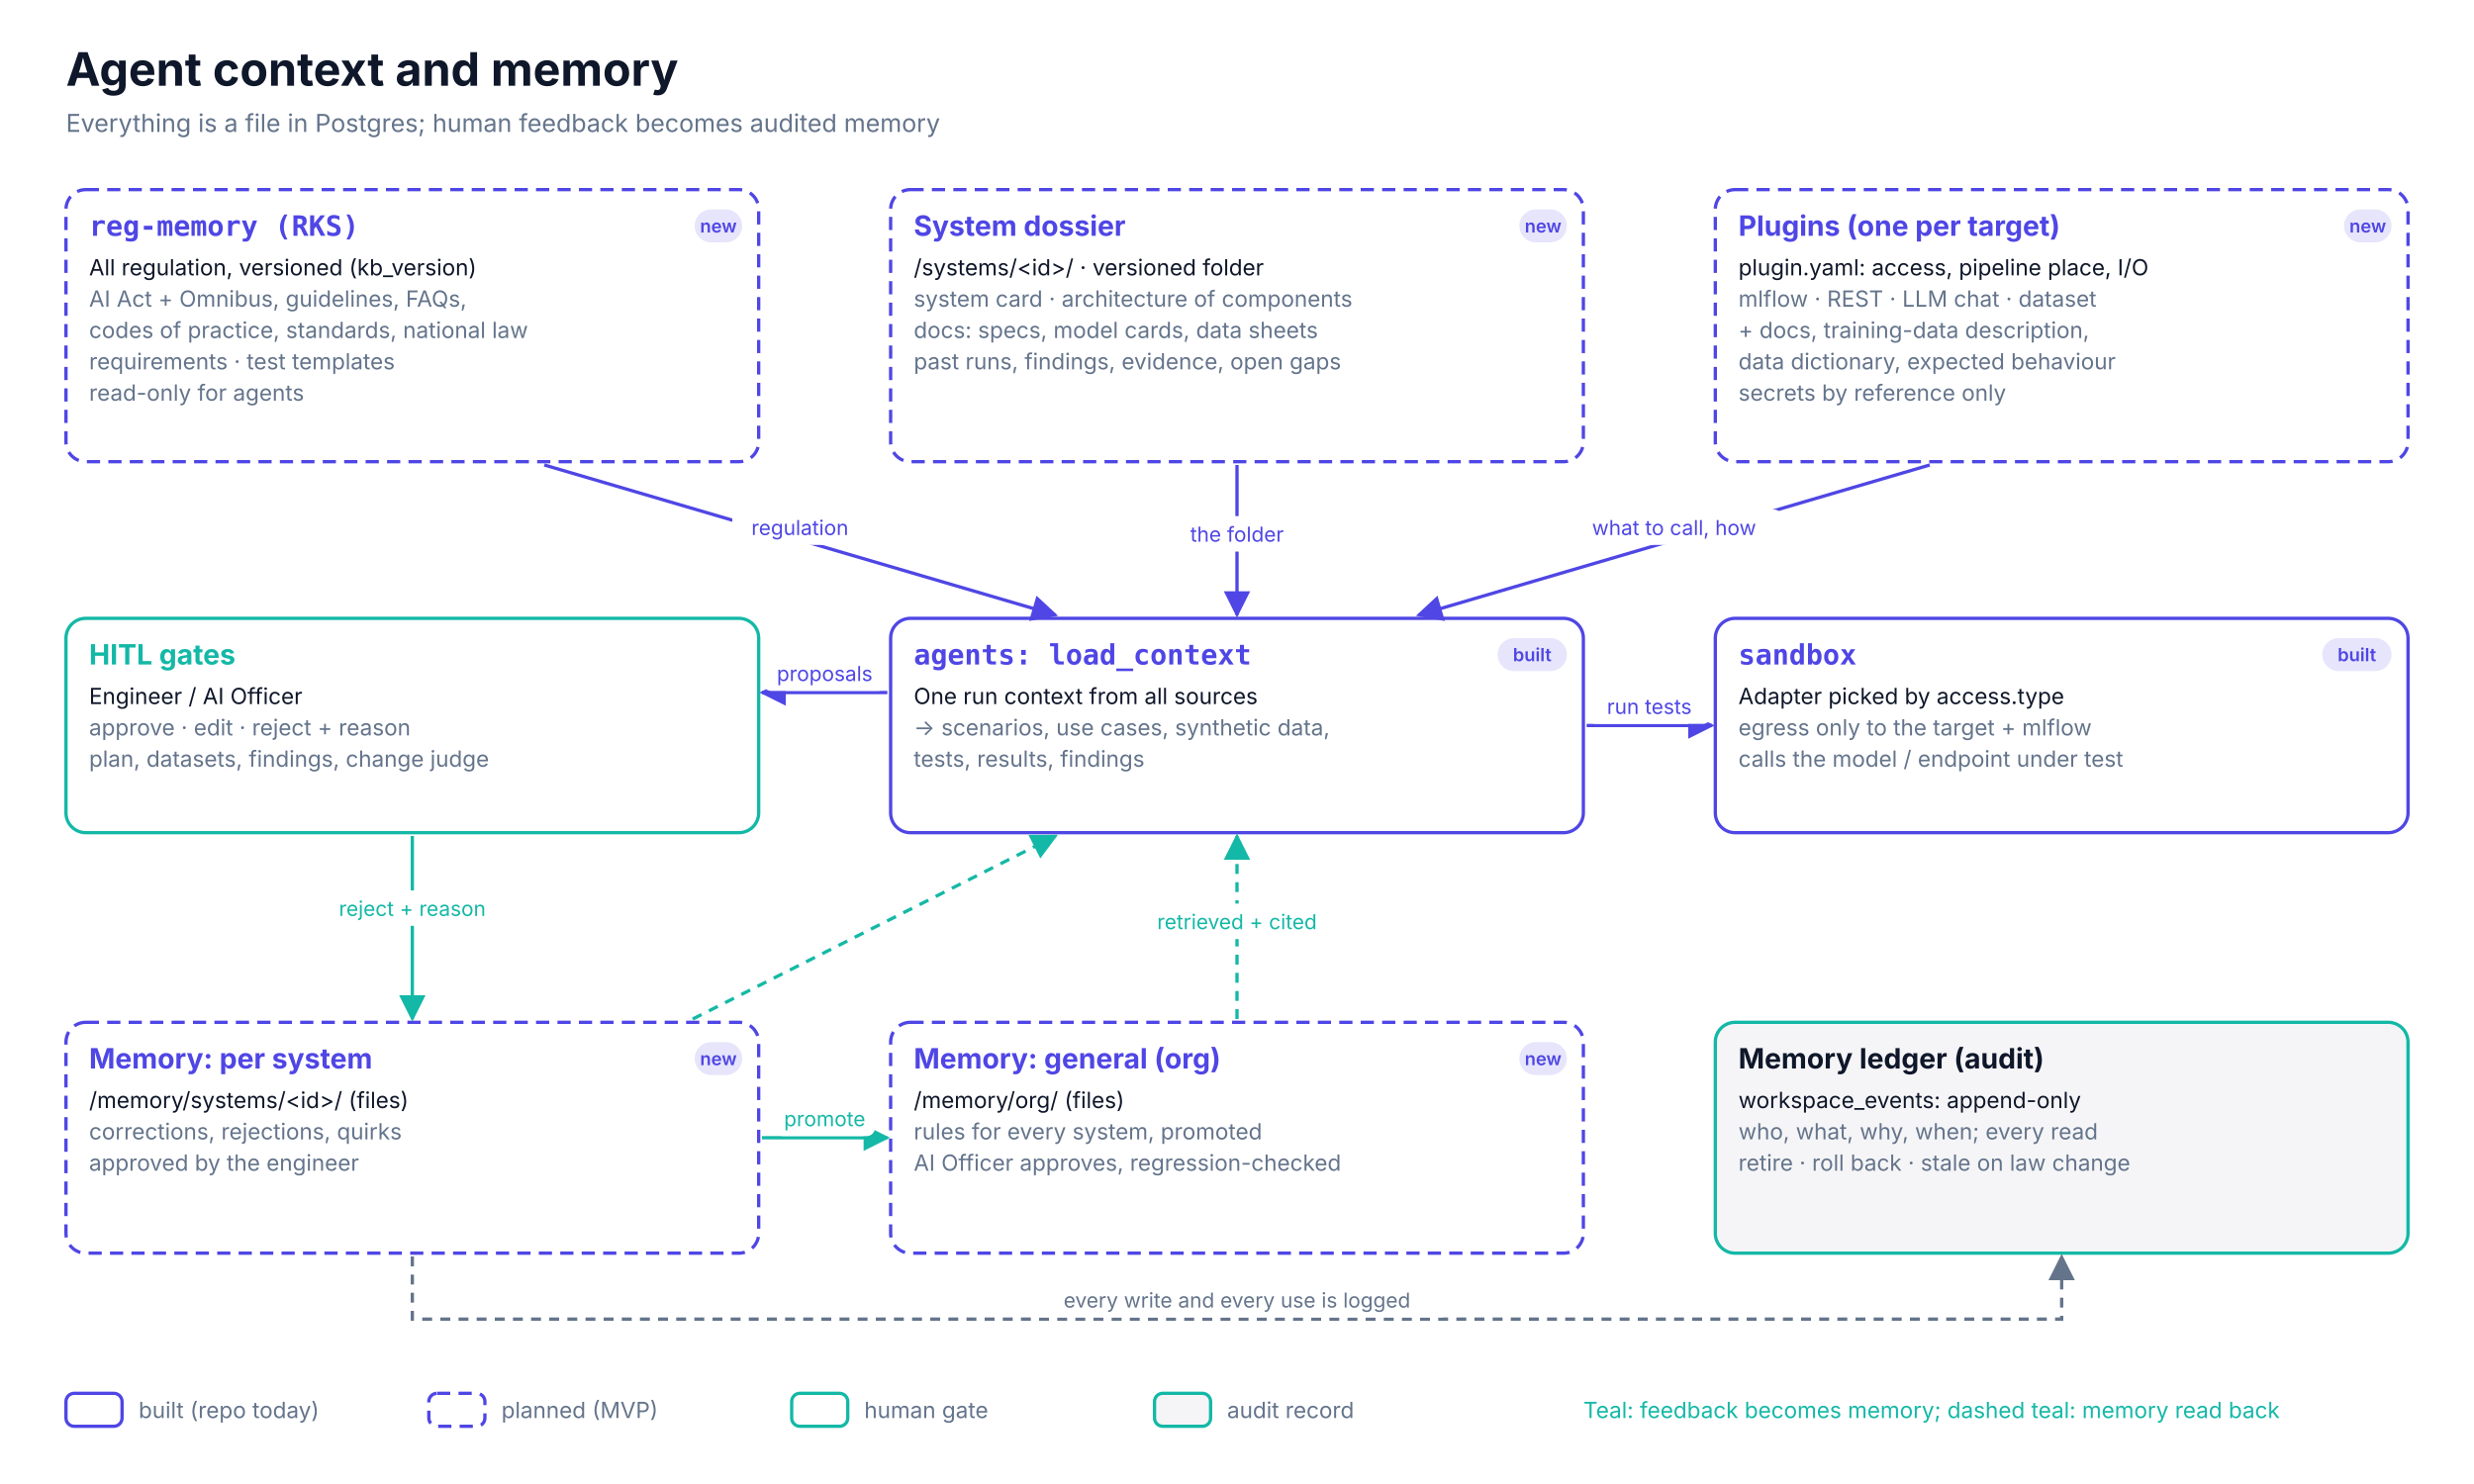
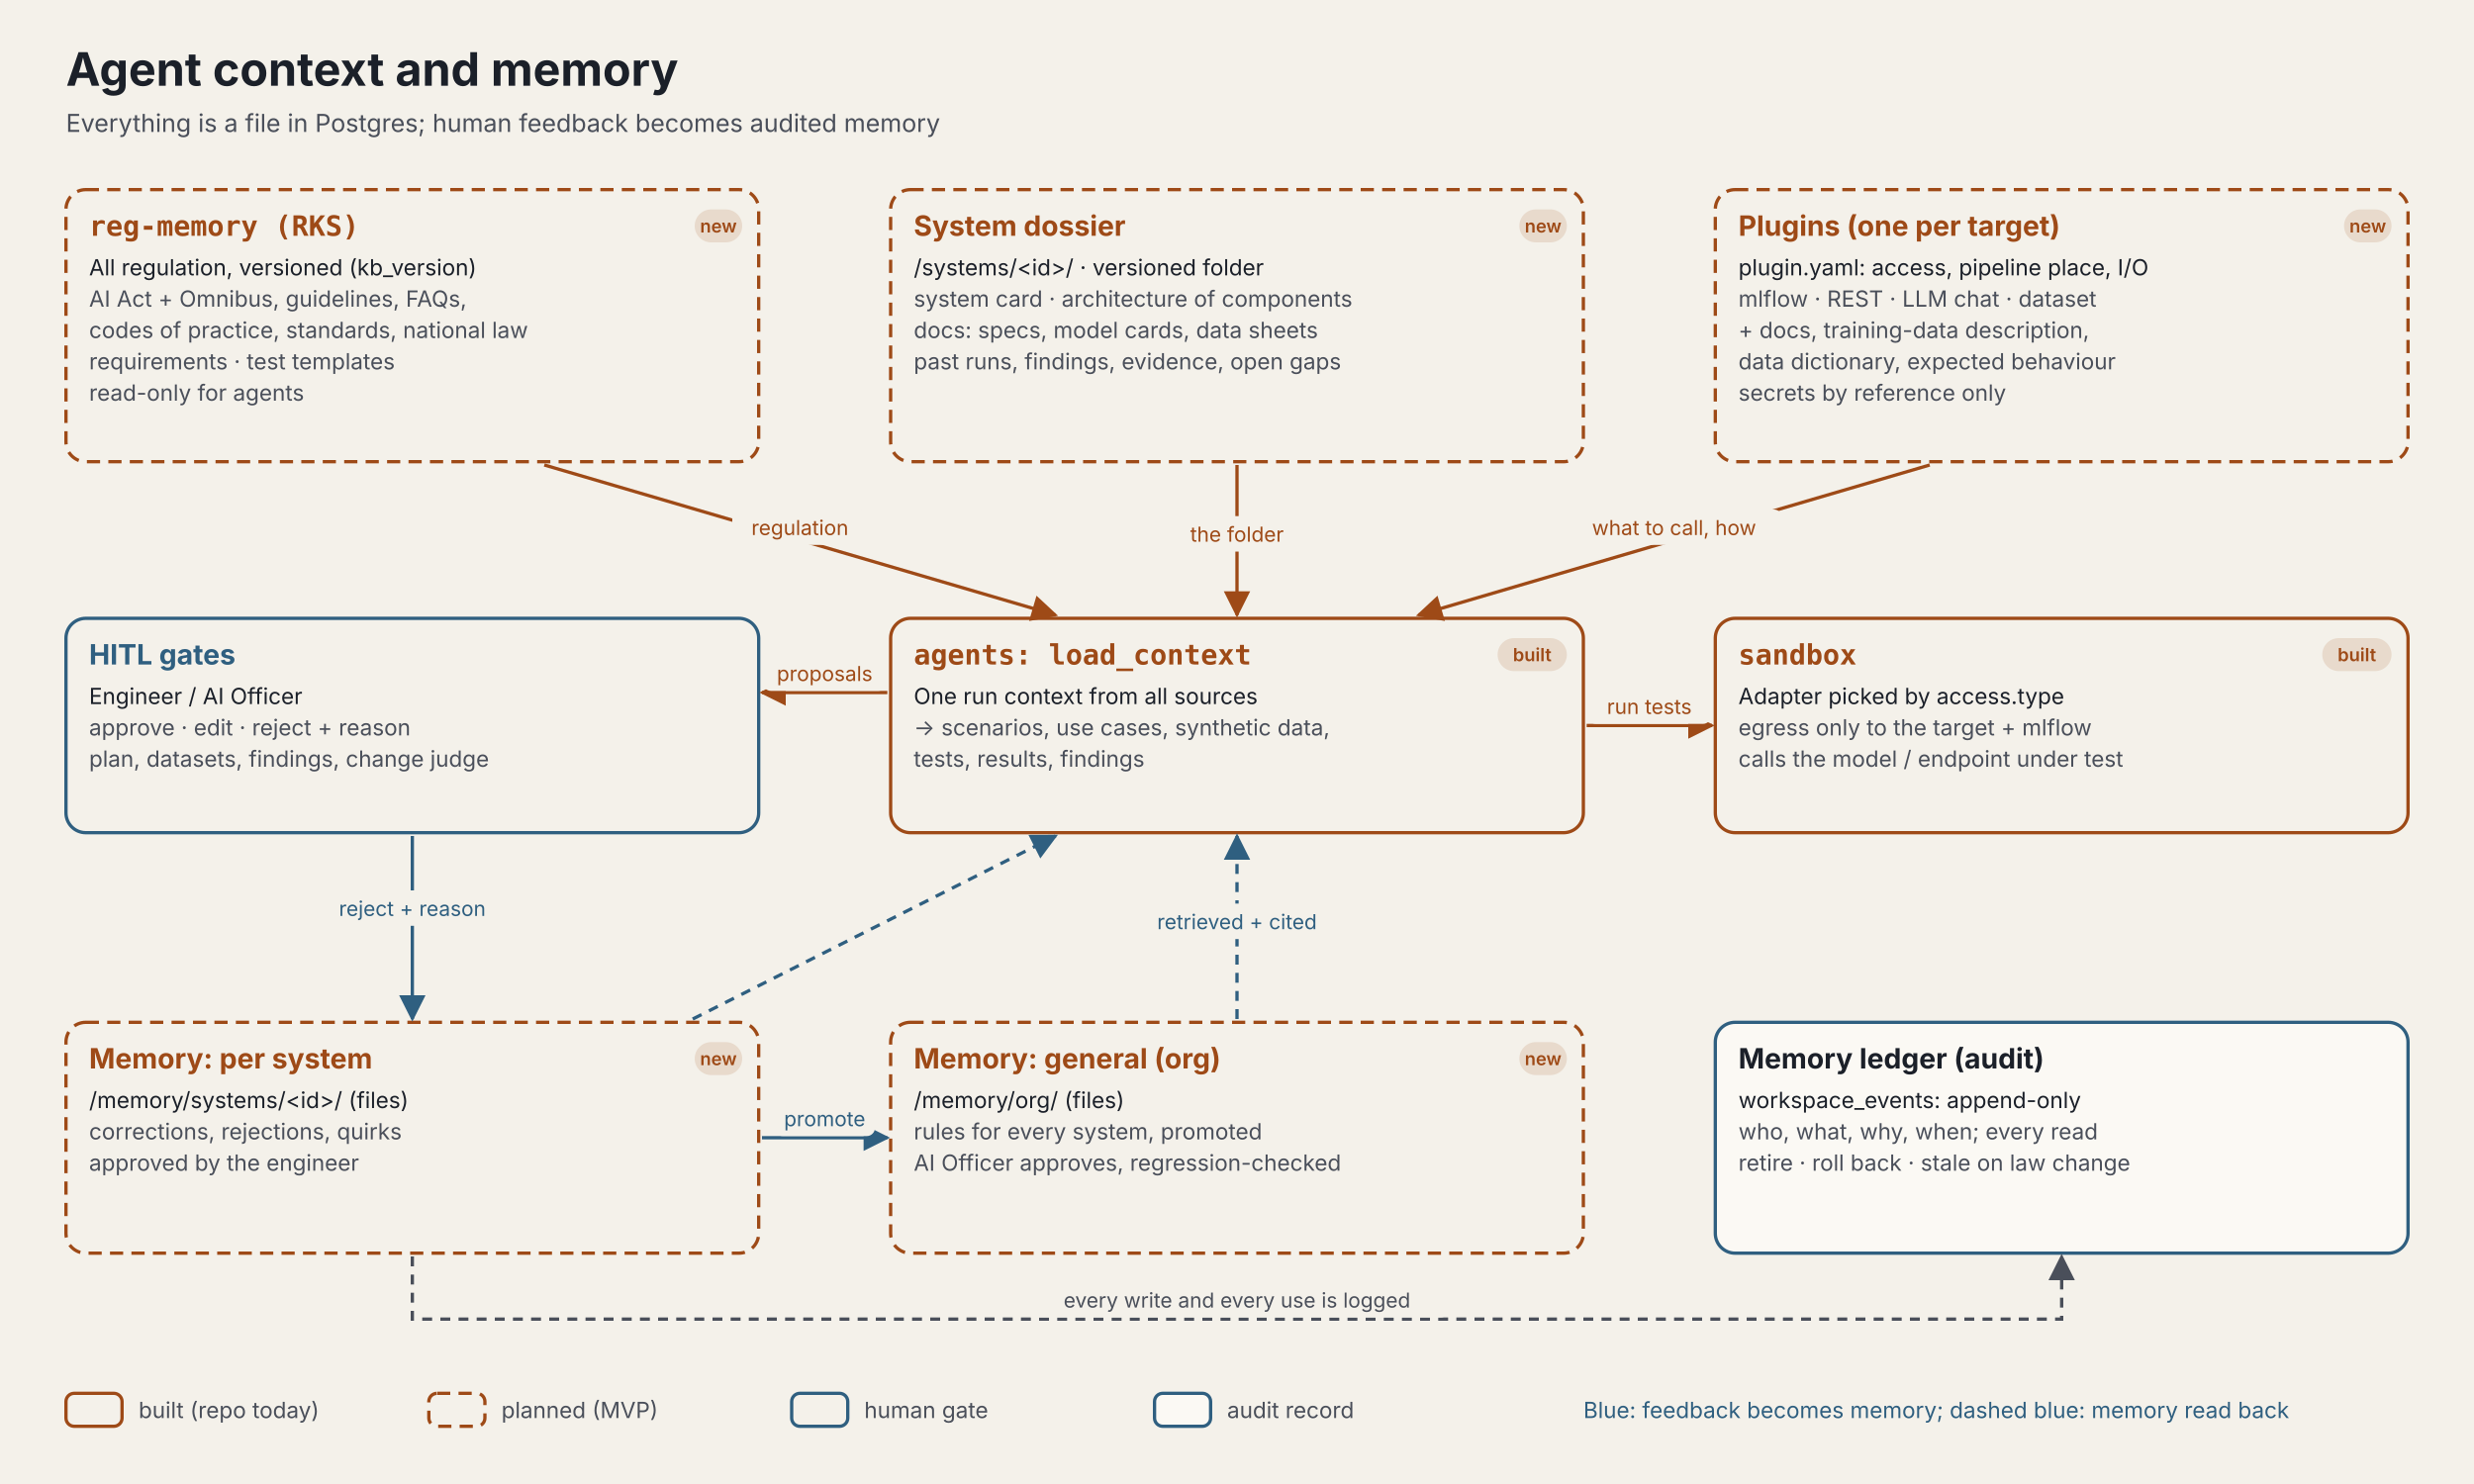
<svg xmlns="http://www.w3.org/2000/svg" width="1500" height="900" viewBox="0 0 1500 900" font-family="Inter, 'Segoe UI', Arial, sans-serif">
  <defs>
-     <marker id="m0F172A" viewBox="0 0 10 10" refX="9" refY="5" markerWidth="8" markerHeight="8" orient="auto">
-       <path d="M0,0 L10,5 L0,10 z" fill="#0F172A" />
+     <marker id="m2F5F80" viewBox="0 0 10 10" refX="9" refY="5" markerWidth="8" markerHeight="8" orient="auto">
+       <path d="M0,0 L10,5 L0,10 z" fill="#2F5F80" />
    </marker>
-     <marker id="m0F172As" viewBox="0 0 10 10" refX="1" refY="5" markerWidth="8" markerHeight="8" orient="auto">
-       <path d="M10,0 L0,5 L10,10 z" fill="#0F172A" />
+     <marker id="m2F5F80s" viewBox="0 0 10 10" refX="1" refY="5" markerWidth="8" markerHeight="8" orient="auto">
+       <path d="M10,0 L0,5 L10,10 z" fill="#2F5F80" />
    </marker>
-     <marker id="m64748B" viewBox="0 0 10 10" refX="9" refY="5" markerWidth="8" markerHeight="8" orient="auto">
-       <path d="M0,0 L10,5 L0,10 z" fill="#64748B" />
+     <marker id="m9E4A17" viewBox="0 0 10 10" refX="9" refY="5" markerWidth="8" markerHeight="8" orient="auto">
+       <path d="M0,0 L10,5 L0,10 z" fill="#9E4A17" />
    </marker>
-     <marker id="m64748Bs" viewBox="0 0 10 10" refX="1" refY="5" markerWidth="8" markerHeight="8" orient="auto">
-       <path d="M10,0 L0,5 L10,10 z" fill="#64748B" />
+     <marker id="m9E4A17s" viewBox="0 0 10 10" refX="1" refY="5" markerWidth="8" markerHeight="8" orient="auto">
+       <path d="M10,0 L0,5 L10,10 z" fill="#9E4A17" />
    </marker>
-     <marker id="m4F46E5" viewBox="0 0 10 10" refX="9" refY="5" markerWidth="8" markerHeight="8" orient="auto">
-       <path d="M0,0 L10,5 L0,10 z" fill="#4F46E5" />
+     <marker id="m1B2029" viewBox="0 0 10 10" refX="9" refY="5" markerWidth="8" markerHeight="8" orient="auto">
+       <path d="M0,0 L10,5 L0,10 z" fill="#1B2029" />
    </marker>
-     <marker id="m4F46E5s" viewBox="0 0 10 10" refX="1" refY="5" markerWidth="8" markerHeight="8" orient="auto">
-       <path d="M10,0 L0,5 L10,10 z" fill="#4F46E5" />
+     <marker id="m1B2029s" viewBox="0 0 10 10" refX="1" refY="5" markerWidth="8" markerHeight="8" orient="auto">
+       <path d="M10,0 L0,5 L10,10 z" fill="#1B2029" />
    </marker>
-     <marker id="m14B8A6" viewBox="0 0 10 10" refX="9" refY="5" markerWidth="8" markerHeight="8" orient="auto">
-       <path d="M0,0 L10,5 L0,10 z" fill="#14B8A6" />
+     <marker id="m4A4F5A" viewBox="0 0 10 10" refX="9" refY="5" markerWidth="8" markerHeight="8" orient="auto">
+       <path d="M0,0 L10,5 L0,10 z" fill="#4A4F5A" />
    </marker>
-     <marker id="m14B8A6s" viewBox="0 0 10 10" refX="1" refY="5" markerWidth="8" markerHeight="8" orient="auto">
-       <path d="M10,0 L0,5 L10,10 z" fill="#14B8A6" />
+     <marker id="m4A4F5As" viewBox="0 0 10 10" refX="1" refY="5" markerWidth="8" markerHeight="8" orient="auto">
+       <path d="M10,0 L0,5 L10,10 z" fill="#4A4F5A" />
    </marker>
  </defs>
-   <rect x="0" y="0" width="1500" height="900" rx="0" fill="#FFFFFF" />
-   <text x="40" y="52" font-size="28" font-weight="700" fill="#0F172A">Agent context and memory</text>
-   <text x="40" y="80" font-size="15" font-weight="400" fill="#64748B">Everything is a file in Postgres; human feedback becomes audited memory</text>
-   <rect x="40" y="115" width="420" height="165" rx="12" fill="#FFFFFF" stroke="#4F46E5" stroke-width="2" stroke-dasharray="8 5" />
-   <text x="54" y="143" font-size="17" font-weight="700" font-family="JetBrains Mono, Consolas, monospace" fill="#4F46E5">reg-memory (RKS)</text>
-   <rect x="421.2" y="127" width="28.8" height="20" rx="10" fill="#e6e5fb" />
-   <text x="435.6" y="141" font-size="11" font-weight="600" text-anchor="middle" fill="#4F46E5">new</text>
-   <text x="54" y="167" font-size="13.5" font-weight="400" fill="#0F172A">All regulation, versioned (kb_version)</text>
-   <text x="54" y="186" font-size="13.5" font-weight="400" fill="#64748B">AI Act + Omnibus, guidelines, FAQs,</text>
-   <text x="54" y="205" font-size="13.5" font-weight="400" fill="#64748B">codes of practice, standards, national law</text>
-   <text x="54" y="224" font-size="13.5" font-weight="400" fill="#64748B">requirements · test templates</text>
-   <text x="54" y="243" font-size="13.5" font-weight="400" fill="#64748B">read-only for agents</text>
-   <rect x="540" y="115" width="420" height="165" rx="12" fill="#FFFFFF" stroke="#4F46E5" stroke-width="2" stroke-dasharray="8 5" />
-   <text x="554" y="143" font-size="17" font-weight="700" fill="#4F46E5">System dossier</text>
-   <rect x="921.2" y="127" width="28.8" height="20" rx="10" fill="#e6e5fb" />
-   <text x="935.6" y="141" font-size="11" font-weight="600" text-anchor="middle" fill="#4F46E5">new</text>
-   <text x="554" y="167" font-size="13.5" font-weight="400" fill="#0F172A">/systems/&lt;id&gt;/ · versioned folder</text>
-   <text x="554" y="186" font-size="13.5" font-weight="400" fill="#64748B">system card · architecture of components</text>
-   <text x="554" y="205" font-size="13.5" font-weight="400" fill="#64748B">docs: specs, model cards, data sheets</text>
-   <text x="554" y="224" font-size="13.5" font-weight="400" fill="#64748B">past runs, findings, evidence, open gaps</text>
-   <rect x="1040" y="115" width="420" height="165" rx="12" fill="#FFFFFF" stroke="#4F46E5" stroke-width="2" stroke-dasharray="8 5" />
-   <text x="1054" y="143" font-size="17" font-weight="700" fill="#4F46E5">Plugins (one per target)</text>
-   <rect x="1421.2" y="127" width="28.8" height="20" rx="10" fill="#e6e5fb" />
-   <text x="1435.6" y="141" font-size="11" font-weight="600" text-anchor="middle" fill="#4F46E5">new</text>
-   <text x="1054" y="167" font-size="13.5" font-weight="400" fill="#0F172A">plugin.yaml: access, pipeline place, I/O</text>
-   <text x="1054" y="186" font-size="13.5" font-weight="400" fill="#64748B">mlflow · REST · LLM chat · dataset</text>
-   <text x="1054" y="205" font-size="13.5" font-weight="400" fill="#64748B">+ docs, training-data description,</text>
-   <text x="1054" y="224" font-size="13.5" font-weight="400" fill="#64748B">data dictionary, expected behaviour</text>
-   <text x="1054" y="243" font-size="13.5" font-weight="400" fill="#64748B">secrets by reference only</text>
-   <rect x="40" y="375" width="420" height="130" rx="12" fill="#FFFFFF" stroke="#14B8A6" stroke-width="2" />
-   <text x="54" y="403" font-size="17" font-weight="700" fill="#14B8A6">HITL gates</text>
-   <text x="54" y="427" font-size="13.5" font-weight="400" fill="#0F172A">Engineer / AI Officer</text>
-   <text x="54" y="446" font-size="13.5" font-weight="400" fill="#64748B">approve · edit · reject + reason</text>
-   <text x="54" y="465" font-size="13.5" font-weight="400" fill="#64748B">plan, datasets, findings, change judge</text>
-   <rect x="540" y="375" width="420" height="130" rx="12" fill="#FFFFFF" stroke="#4F46E5" stroke-width="2" />
-   <text x="554" y="403" font-size="17" font-weight="700" font-family="JetBrains Mono, Consolas, monospace" fill="#4F46E5">agents: load_context</text>
-   <rect x="908.0" y="387" width="42.0" height="20" rx="10" fill="#e6e5fb" />
-   <text x="929.0" y="401" font-size="11" font-weight="600" text-anchor="middle" fill="#4F46E5">built</text>
-   <text x="554" y="427" font-size="13.5" font-weight="400" fill="#0F172A">One run context from all sources</text>
-   <text x="554" y="446" font-size="13.5" font-weight="400" fill="#64748B">→ scenarios, use cases, synthetic data,</text>
-   <text x="554" y="465" font-size="13.5" font-weight="400" fill="#64748B">   tests, results, findings</text>
-   <rect x="1040" y="375" width="420" height="130" rx="12" fill="#FFFFFF" stroke="#4F46E5" stroke-width="2" />
-   <text x="1054" y="403" font-size="17" font-weight="700" font-family="JetBrains Mono, Consolas, monospace" fill="#4F46E5">sandbox</text>
-   <rect x="1408.0" y="387" width="42.0" height="20" rx="10" fill="#e6e5fb" />
-   <text x="1429.0" y="401" font-size="11" font-weight="600" text-anchor="middle" fill="#4F46E5">built</text>
-   <text x="1054" y="427" font-size="13.5" font-weight="400" fill="#0F172A">Adapter picked by access.type</text>
-   <text x="1054" y="446" font-size="13.5" font-weight="400" fill="#64748B">egress only to the target + mlflow</text>
-   <text x="1054" y="465" font-size="13.5" font-weight="400" fill="#64748B">calls the model / endpoint under test</text>
-   <rect x="40" y="620" width="420" height="140" rx="12" fill="#FFFFFF" stroke="#4F46E5" stroke-width="2" stroke-dasharray="8 5" />
-   <text x="54" y="648" font-size="17" font-weight="700" fill="#4F46E5">Memory: per system</text>
-   <rect x="421.2" y="632" width="28.8" height="20" rx="10" fill="#e6e5fb" />
-   <text x="435.6" y="646" font-size="11" font-weight="600" text-anchor="middle" fill="#4F46E5">new</text>
-   <text x="54" y="672" font-size="13.5" font-weight="400" fill="#0F172A">/memory/systems/&lt;id&gt;/ (files)</text>
-   <text x="54" y="691" font-size="13.5" font-weight="400" fill="#64748B">corrections, rejections, quirks</text>
-   <text x="54" y="710" font-size="13.5" font-weight="400" fill="#64748B">approved by the engineer</text>
-   <rect x="540" y="620" width="420" height="140" rx="12" fill="#FFFFFF" stroke="#4F46E5" stroke-width="2" stroke-dasharray="8 5" />
-   <text x="554" y="648" font-size="17" font-weight="700" fill="#4F46E5">Memory: general (org)</text>
-   <rect x="921.2" y="632" width="28.8" height="20" rx="10" fill="#e6e5fb" />
-   <text x="935.6" y="646" font-size="11" font-weight="600" text-anchor="middle" fill="#4F46E5">new</text>
-   <text x="554" y="672" font-size="13.5" font-weight="400" fill="#0F172A">/memory/org/ (files)</text>
-   <text x="554" y="691" font-size="13.5" font-weight="400" fill="#64748B">rules for every system, promoted</text>
-   <text x="554" y="710" font-size="13.5" font-weight="400" fill="#64748B">AI Officer approves, regression-checked</text>
-   <rect x="1040" y="620" width="420" height="140" rx="12" fill="#F5F5F7" stroke="#14B8A6" stroke-width="2" />
-   <text x="1054" y="648" font-size="17" font-weight="700" fill="#0F172A">Memory ledger (audit)</text>
-   <text x="1054" y="672" font-size="13.5" font-weight="400" fill="#0F172A">workspace_events: append-only</text>
-   <text x="1054" y="691" font-size="13.5" font-weight="400" fill="#64748B">who, what, why, when; every read</text>
-   <text x="1054" y="710" font-size="13.5" font-weight="400" fill="#64748B">retire · roll back · stale on law change</text>
-   <path d="M330,282 L640,373" fill="none" stroke="#4F46E5" stroke-width="2" marker-end="url(#m4F46E5)" />
-   <rect x="444.0" y="309.0" width="82.0" height="21.5" rx="5" fill="#FFFFFF" />
-   <text x="485.0" y="324.5" font-size="12.5" font-weight="400" text-anchor="middle" fill="#4F46E5">regulation</text>
-   <path d="M750,282 L750,373" fill="none" stroke="#4F46E5" stroke-width="2" marker-end="url(#m4F46E5)" />
-   <rect x="709.0" y="313.0" width="82.0" height="21.5" rx="5" fill="#FFFFFF" />
-   <text x="750.0" y="328.5" font-size="12.5" font-weight="400" text-anchor="middle" fill="#4F46E5">the folder</text>
-   <path d="M1170,282 L860,373" fill="none" stroke="#4F46E5" stroke-width="2" marker-end="url(#m4F46E5)" />
-   <rect x="949.5" y="309.0" width="131.0" height="21.5" rx="5" fill="#FFFFFF" />
-   <text x="1015.0" y="324.5" font-size="12.5" font-weight="400" text-anchor="middle" fill="#4F46E5">what to call, how</text>
-   <path d="M538,420 L462,420" fill="none" stroke="#4F46E5" stroke-width="2" marker-end="url(#m4F46E5)" />
-   <rect x="462.5" y="397.5" width="75.0" height="21.5" rx="5" fill="#FFFFFF" />
-   <text x="500.0" y="413.0" font-size="12.5" font-weight="400" text-anchor="middle" fill="#4F46E5">proposals</text>
-   <path d="M962,440 L1038,440" fill="none" stroke="#4F46E5" stroke-width="2" marker-end="url(#m4F46E5)" />
-   <rect x="962.5" y="417.5" width="75.0" height="21.5" rx="5" fill="#FFFFFF" />
-   <text x="1000.0" y="433.0" font-size="12.5" font-weight="400" text-anchor="middle" fill="#4F46E5">run tests</text>
-   <path d="M250,507 L250,618" fill="none" stroke="#14B8A6" stroke-width="2" marker-end="url(#m14B8A6)" />
-   <rect x="191.5" y="540.0" width="117" height="21.5" rx="5" fill="#FFFFFF" />
-   <text x="250.0" y="555.5" font-size="12.5" font-weight="400" text-anchor="middle" fill="#14B8A6">reject + reason</text>
-   <path d="M462,690 L538,690" fill="none" stroke="#14B8A6" stroke-width="2" marker-end="url(#m14B8A6)" />
-   <rect x="469.5" y="667.5" width="61" height="21.5" rx="5" fill="#FFFFFF" />
-   <text x="500.0" y="683.0" font-size="12.5" font-weight="400" text-anchor="middle" fill="#14B8A6">promote</text>
-   <path d="M250,762 L250,800 L1250,800 L1250,762" fill="none" stroke="#64748B" stroke-width="2" stroke-dasharray="6 5" marker-end="url(#m64748B)" />
-   <rect x="621.5" y="777.5" width="257.0" height="21.5" rx="5" fill="#FFFFFF" />
-   <text x="750.0" y="793.0" font-size="12.5" font-weight="400" text-anchor="middle" fill="#64748B">every write and every use is logged</text>
-   <path d="M420,618 L640,507" fill="none" stroke="#14B8A6" stroke-width="2" stroke-dasharray="6 5" marker-end="url(#m14B8A6)" />
-   <path d="M750,618 L750,507" fill="none" stroke="#14B8A6" stroke-width="2" stroke-dasharray="6 5" marker-end="url(#m14B8A6)" />
-   <rect x="684.5" y="548.0" width="131.0" height="21.5" rx="5" fill="#FFFFFF" />
-   <text x="750.0" y="563.5" font-size="12.5" font-weight="400" text-anchor="middle" fill="#14B8A6">retrieved + cited</text>
-   <rect x="40" y="845" width="34" height="20" rx="5" fill="#FFFFFF" stroke="#4F46E5" stroke-width="2" />
-   <text x="84" y="860" font-size="13.5" font-weight="400" fill="#64748B">built (repo today)</text>
-   <rect x="260" y="845" width="34" height="20" rx="5" fill="#FFFFFF" stroke="#4F46E5" stroke-width="2" stroke-dasharray="8 5" />
-   <text x="304" y="860" font-size="13.5" font-weight="400" fill="#64748B">planned (MVP)</text>
-   <rect x="480" y="845" width="34" height="20" rx="5" fill="#FFFFFF" stroke="#14B8A6" stroke-width="2" />
-   <text x="524" y="860" font-size="13.5" font-weight="400" fill="#64748B">human gate</text>
-   <rect x="700" y="845" width="34" height="20" rx="5" fill="#F5F5F7" stroke="#14B8A6" stroke-width="2" />
-   <text x="744" y="860" font-size="13.5" font-weight="400" fill="#64748B">audit record</text>
-   <text x="960" y="860" font-size="13.5" font-weight="400" fill="#14B8A6">Teal: feedback becomes memory; dashed teal: memory read back</text>
+   <rect x="0" y="0" width="1500" height="900" rx="0" fill="#F4F1EA" />
+   <text x="40" y="52" font-size="28" font-weight="700" fill="#1B2029">Agent context and memory</text>
+   <text x="40" y="80" font-size="15" font-weight="400" fill="#4A4F5A">Everything is a file in Postgres; human feedback becomes audited memory</text>
+   <rect x="40" y="115" width="420" height="165" rx="12" fill="#F4F1EA" stroke="#9E4A17" stroke-width="2" stroke-dasharray="8 5" />
+   <text x="54" y="143" font-size="17" font-weight="700" font-family="JetBrains Mono, Consolas, monospace" fill="#9E4A17">reg-memory (RKS)</text>
+   <rect x="421.2" y="127" width="28.8" height="20" rx="10" fill="#e8dacc" />
+   <text x="435.6" y="141" font-size="11" font-weight="600" text-anchor="middle" fill="#9E4A17">new</text>
+   <text x="54" y="167" font-size="13.5" font-weight="400" fill="#1B2029">All regulation, versioned (kb_version)</text>
+   <text x="54" y="186" font-size="13.5" font-weight="400" fill="#4A4F5A">AI Act + Omnibus, guidelines, FAQs,</text>
+   <text x="54" y="205" font-size="13.5" font-weight="400" fill="#4A4F5A">codes of practice, standards, national law</text>
+   <text x="54" y="224" font-size="13.5" font-weight="400" fill="#4A4F5A">requirements · test templates</text>
+   <text x="54" y="243" font-size="13.5" font-weight="400" fill="#4A4F5A">read-only for agents</text>
+   <rect x="540" y="115" width="420" height="165" rx="12" fill="#F4F1EA" stroke="#9E4A17" stroke-width="2" stroke-dasharray="8 5" />
+   <text x="554" y="143" font-size="17" font-weight="700" fill="#9E4A17">System dossier</text>
+   <rect x="921.2" y="127" width="28.8" height="20" rx="10" fill="#e8dacc" />
+   <text x="935.6" y="141" font-size="11" font-weight="600" text-anchor="middle" fill="#9E4A17">new</text>
+   <text x="554" y="167" font-size="13.5" font-weight="400" fill="#1B2029">/systems/&lt;id&gt;/ · versioned folder</text>
+   <text x="554" y="186" font-size="13.5" font-weight="400" fill="#4A4F5A">system card · architecture of components</text>
+   <text x="554" y="205" font-size="13.5" font-weight="400" fill="#4A4F5A">docs: specs, model cards, data sheets</text>
+   <text x="554" y="224" font-size="13.5" font-weight="400" fill="#4A4F5A">past runs, findings, evidence, open gaps</text>
+   <rect x="1040" y="115" width="420" height="165" rx="12" fill="#F4F1EA" stroke="#9E4A17" stroke-width="2" stroke-dasharray="8 5" />
+   <text x="1054" y="143" font-size="17" font-weight="700" fill="#9E4A17">Plugins (one per target)</text>
+   <rect x="1421.2" y="127" width="28.8" height="20" rx="10" fill="#e8dacc" />
+   <text x="1435.6" y="141" font-size="11" font-weight="600" text-anchor="middle" fill="#9E4A17">new</text>
+   <text x="1054" y="167" font-size="13.5" font-weight="400" fill="#1B2029">plugin.yaml: access, pipeline place, I/O</text>
+   <text x="1054" y="186" font-size="13.5" font-weight="400" fill="#4A4F5A">mlflow · REST · LLM chat · dataset</text>
+   <text x="1054" y="205" font-size="13.5" font-weight="400" fill="#4A4F5A">+ docs, training-data description,</text>
+   <text x="1054" y="224" font-size="13.5" font-weight="400" fill="#4A4F5A">data dictionary, expected behaviour</text>
+   <text x="1054" y="243" font-size="13.5" font-weight="400" fill="#4A4F5A">secrets by reference only</text>
+   <rect x="40" y="375" width="420" height="130" rx="12" fill="#F4F1EA" stroke="#2F5F80" stroke-width="2" />
+   <text x="54" y="403" font-size="17" font-weight="700" fill="#2F5F80">HITL gates</text>
+   <text x="54" y="427" font-size="13.5" font-weight="400" fill="#1B2029">Engineer / AI Officer</text>
+   <text x="54" y="446" font-size="13.5" font-weight="400" fill="#4A4F5A">approve · edit · reject + reason</text>
+   <text x="54" y="465" font-size="13.5" font-weight="400" fill="#4A4F5A">plan, datasets, findings, change judge</text>
+   <rect x="540" y="375" width="420" height="130" rx="12" fill="#F4F1EA" stroke="#9E4A17" stroke-width="2" />
+   <text x="554" y="403" font-size="17" font-weight="700" font-family="JetBrains Mono, Consolas, monospace" fill="#9E4A17">agents: load_context</text>
+   <rect x="908.0" y="387" width="42.0" height="20" rx="10" fill="#e8dacc" />
+   <text x="929.0" y="401" font-size="11" font-weight="600" text-anchor="middle" fill="#9E4A17">built</text>
+   <text x="554" y="427" font-size="13.5" font-weight="400" fill="#1B2029">One run context from all sources</text>
+   <text x="554" y="446" font-size="13.5" font-weight="400" fill="#4A4F5A">→ scenarios, use cases, synthetic data,</text>
+   <text x="554" y="465" font-size="13.5" font-weight="400" fill="#4A4F5A">   tests, results, findings</text>
+   <rect x="1040" y="375" width="420" height="130" rx="12" fill="#F4F1EA" stroke="#9E4A17" stroke-width="2" />
+   <text x="1054" y="403" font-size="17" font-weight="700" font-family="JetBrains Mono, Consolas, monospace" fill="#9E4A17">sandbox</text>
+   <rect x="1408.0" y="387" width="42.0" height="20" rx="10" fill="#e8dacc" />
+   <text x="1429.0" y="401" font-size="11" font-weight="600" text-anchor="middle" fill="#9E4A17">built</text>
+   <text x="1054" y="427" font-size="13.5" font-weight="400" fill="#1B2029">Adapter picked by access.type</text>
+   <text x="1054" y="446" font-size="13.5" font-weight="400" fill="#4A4F5A">egress only to the target + mlflow</text>
+   <text x="1054" y="465" font-size="13.5" font-weight="400" fill="#4A4F5A">calls the model / endpoint under test</text>
+   <rect x="40" y="620" width="420" height="140" rx="12" fill="#F4F1EA" stroke="#9E4A17" stroke-width="2" stroke-dasharray="8 5" />
+   <text x="54" y="648" font-size="17" font-weight="700" fill="#9E4A17">Memory: per system</text>
+   <rect x="421.2" y="632" width="28.8" height="20" rx="10" fill="#e8dacc" />
+   <text x="435.6" y="646" font-size="11" font-weight="600" text-anchor="middle" fill="#9E4A17">new</text>
+   <text x="54" y="672" font-size="13.5" font-weight="400" fill="#1B2029">/memory/systems/&lt;id&gt;/ (files)</text>
+   <text x="54" y="691" font-size="13.5" font-weight="400" fill="#4A4F5A">corrections, rejections, quirks</text>
+   <text x="54" y="710" font-size="13.5" font-weight="400" fill="#4A4F5A">approved by the engineer</text>
+   <rect x="540" y="620" width="420" height="140" rx="12" fill="#F4F1EA" stroke="#9E4A17" stroke-width="2" stroke-dasharray="8 5" />
+   <text x="554" y="648" font-size="17" font-weight="700" fill="#9E4A17">Memory: general (org)</text>
+   <rect x="921.2" y="632" width="28.8" height="20" rx="10" fill="#e8dacc" />
+   <text x="935.6" y="646" font-size="11" font-weight="600" text-anchor="middle" fill="#9E4A17">new</text>
+   <text x="554" y="672" font-size="13.5" font-weight="400" fill="#1B2029">/memory/org/ (files)</text>
+   <text x="554" y="691" font-size="13.5" font-weight="400" fill="#4A4F5A">rules for every system, promoted</text>
+   <text x="554" y="710" font-size="13.5" font-weight="400" fill="#4A4F5A">AI Officer approves, regression-checked</text>
+   <rect x="1040" y="620" width="420" height="140" rx="12" fill="#FBF9F4" stroke="#2F5F80" stroke-width="2" />
+   <text x="1054" y="648" font-size="17" font-weight="700" fill="#1B2029">Memory ledger (audit)</text>
+   <text x="1054" y="672" font-size="13.5" font-weight="400" fill="#1B2029">workspace_events: append-only</text>
+   <text x="1054" y="691" font-size="13.5" font-weight="400" fill="#4A4F5A">who, what, why, when; every read</text>
+   <text x="1054" y="710" font-size="13.5" font-weight="400" fill="#4A4F5A">retire · roll back · stale on law change</text>
+   <path d="M330,282 L640,373" fill="none" stroke="#9E4A17" stroke-width="2" marker-end="url(#m9E4A17)" />
+   <rect x="444.0" y="309.0" width="82.0" height="21.5" rx="5" fill="#F4F1EA" />
+   <text x="485.0" y="324.5" font-size="12.5" font-weight="400" text-anchor="middle" fill="#9E4A17">regulation</text>
+   <path d="M750,282 L750,373" fill="none" stroke="#9E4A17" stroke-width="2" marker-end="url(#m9E4A17)" />
+   <rect x="709.0" y="313.0" width="82.0" height="21.5" rx="5" fill="#F4F1EA" />
+   <text x="750.0" y="328.5" font-size="12.5" font-weight="400" text-anchor="middle" fill="#9E4A17">the folder</text>
+   <path d="M1170,282 L860,373" fill="none" stroke="#9E4A17" stroke-width="2" marker-end="url(#m9E4A17)" />
+   <rect x="949.5" y="309.0" width="131.0" height="21.5" rx="5" fill="#F4F1EA" />
+   <text x="1015.0" y="324.5" font-size="12.5" font-weight="400" text-anchor="middle" fill="#9E4A17">what to call, how</text>
+   <path d="M538,420 L462,420" fill="none" stroke="#9E4A17" stroke-width="2" marker-end="url(#m9E4A17)" />
+   <rect x="462.5" y="397.5" width="75.0" height="21.5" rx="5" fill="#F4F1EA" />
+   <text x="500.0" y="413.0" font-size="12.5" font-weight="400" text-anchor="middle" fill="#9E4A17">proposals</text>
+   <path d="M962,440 L1038,440" fill="none" stroke="#9E4A17" stroke-width="2" marker-end="url(#m9E4A17)" />
+   <rect x="962.5" y="417.5" width="75.0" height="21.5" rx="5" fill="#F4F1EA" />
+   <text x="1000.0" y="433.0" font-size="12.5" font-weight="400" text-anchor="middle" fill="#9E4A17">run tests</text>
+   <path d="M250,507 L250,618" fill="none" stroke="#2F5F80" stroke-width="2" marker-end="url(#m2F5F80)" />
+   <rect x="191.5" y="540.0" width="117" height="21.5" rx="5" fill="#F4F1EA" />
+   <text x="250.0" y="555.5" font-size="12.5" font-weight="400" text-anchor="middle" fill="#2F5F80">reject + reason</text>
+   <path d="M462,690 L538,690" fill="none" stroke="#2F5F80" stroke-width="2" marker-end="url(#m2F5F80)" />
+   <rect x="469.5" y="667.5" width="61" height="21.5" rx="5" fill="#F4F1EA" />
+   <text x="500.0" y="683.0" font-size="12.5" font-weight="400" text-anchor="middle" fill="#2F5F80">promote</text>
+   <path d="M250,762 L250,800 L1250,800 L1250,762" fill="none" stroke="#4A4F5A" stroke-width="2" stroke-dasharray="6 5" marker-end="url(#m4A4F5A)" />
+   <rect x="621.5" y="777.5" width="257.0" height="21.5" rx="5" fill="#F4F1EA" />
+   <text x="750.0" y="793.0" font-size="12.5" font-weight="400" text-anchor="middle" fill="#4A4F5A">every write and every use is logged</text>
+   <path d="M420,618 L640,507" fill="none" stroke="#2F5F80" stroke-width="2" stroke-dasharray="6 5" marker-end="url(#m2F5F80)" />
+   <path d="M750,618 L750,507" fill="none" stroke="#2F5F80" stroke-width="2" stroke-dasharray="6 5" marker-end="url(#m2F5F80)" />
+   <rect x="684.5" y="548.0" width="131.0" height="21.5" rx="5" fill="#F4F1EA" />
+   <text x="750.0" y="563.5" font-size="12.5" font-weight="400" text-anchor="middle" fill="#2F5F80">retrieved + cited</text>
+   <rect x="40" y="845" width="34" height="20" rx="5" fill="#F4F1EA" stroke="#9E4A17" stroke-width="2" />
+   <text x="84" y="860" font-size="13.5" font-weight="400" fill="#4A4F5A">built (repo today)</text>
+   <rect x="260" y="845" width="34" height="20" rx="5" fill="#F4F1EA" stroke="#9E4A17" stroke-width="2" stroke-dasharray="8 5" />
+   <text x="304" y="860" font-size="13.5" font-weight="400" fill="#4A4F5A">planned (MVP)</text>
+   <rect x="480" y="845" width="34" height="20" rx="5" fill="#F4F1EA" stroke="#2F5F80" stroke-width="2" />
+   <text x="524" y="860" font-size="13.5" font-weight="400" fill="#4A4F5A">human gate</text>
+   <rect x="700" y="845" width="34" height="20" rx="5" fill="#FBF9F4" stroke="#2F5F80" stroke-width="2" />
+   <text x="744" y="860" font-size="13.5" font-weight="400" fill="#4A4F5A">audit record</text>
+   <text x="960" y="860" font-size="13.5" font-weight="400" fill="#2F5F80">Blue: feedback becomes memory; dashed blue: memory read back</text>
</svg>
